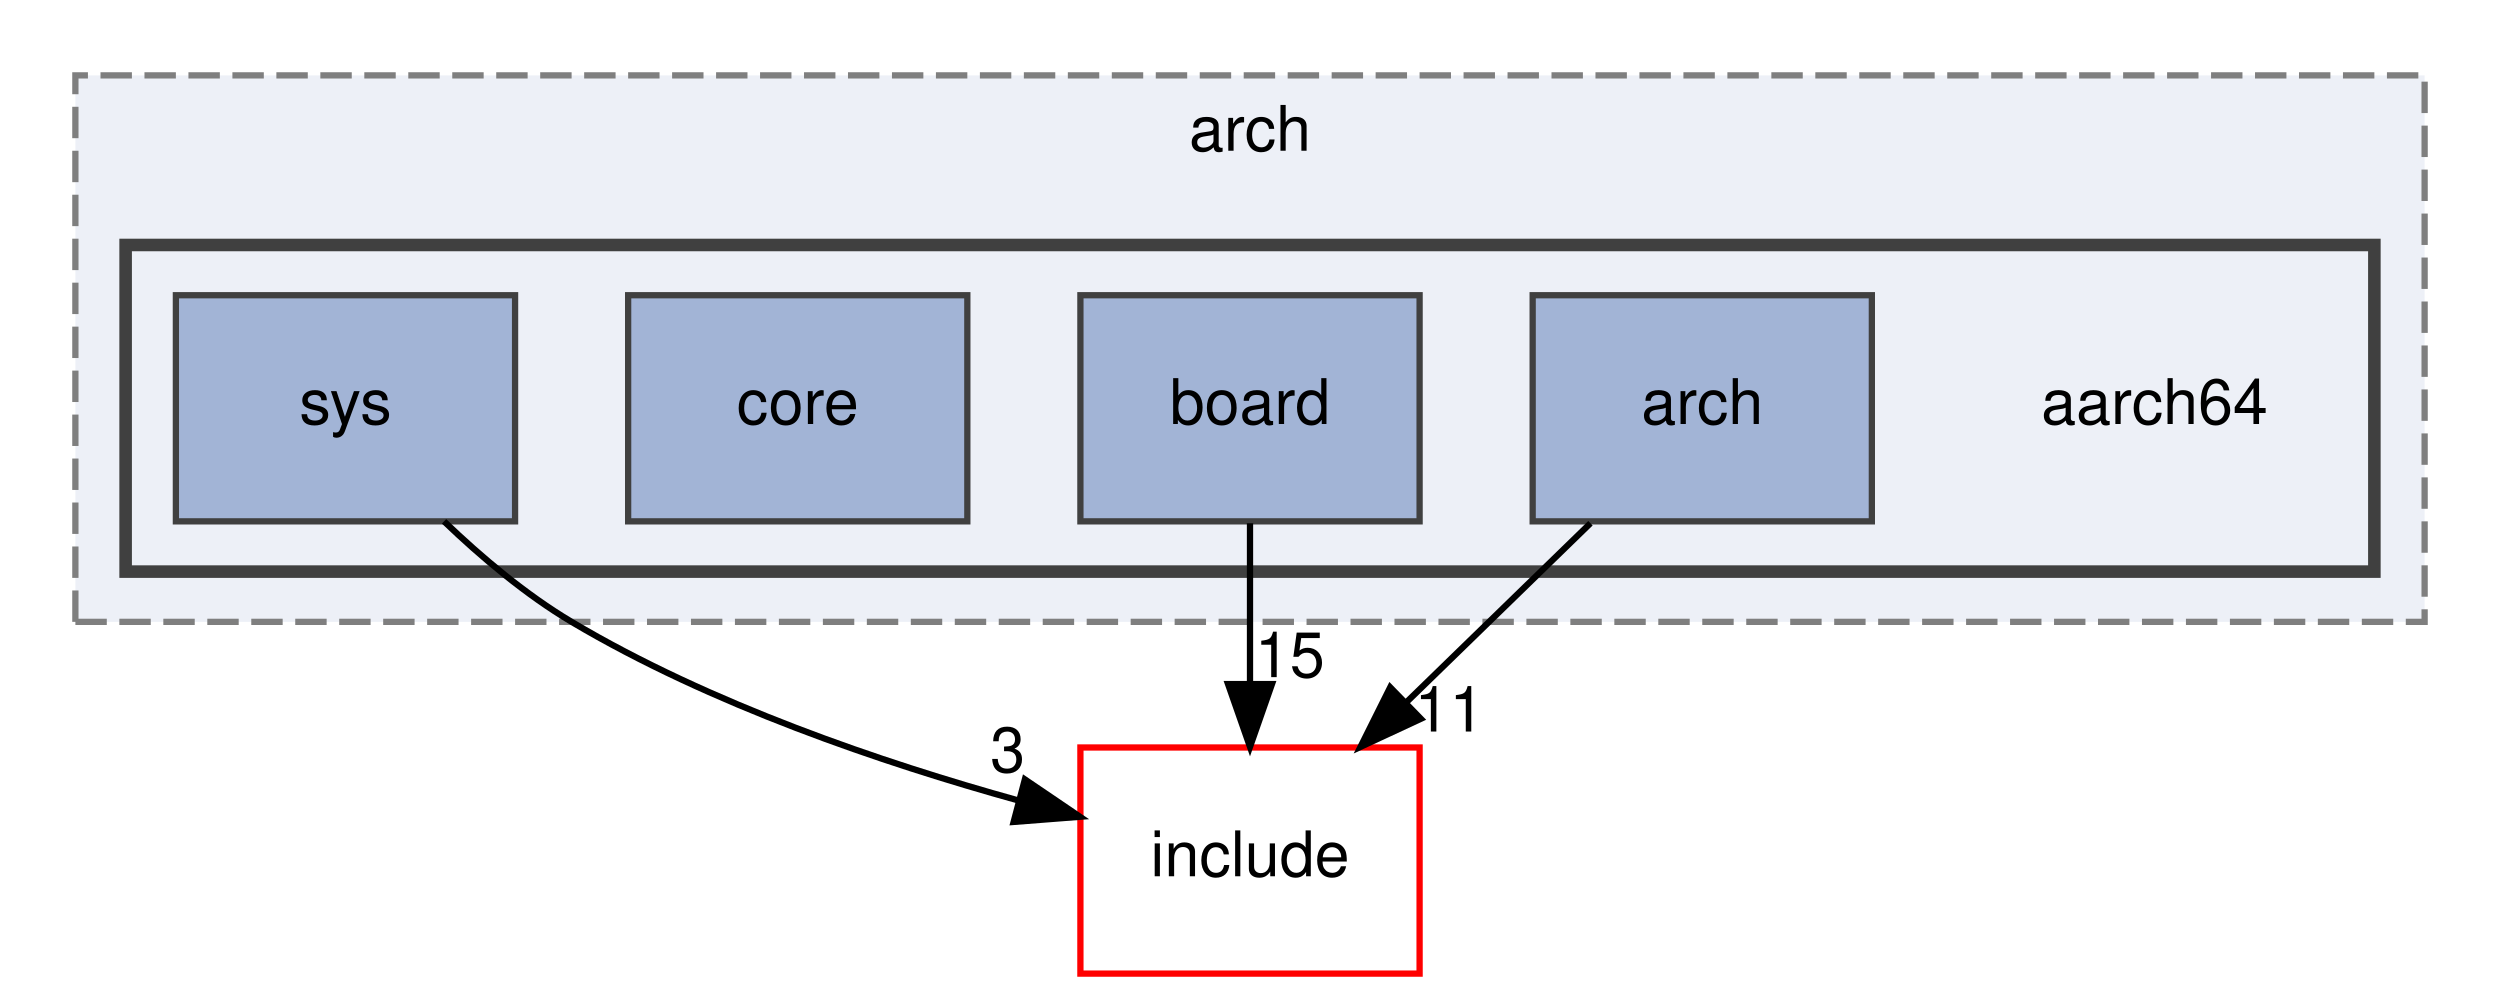
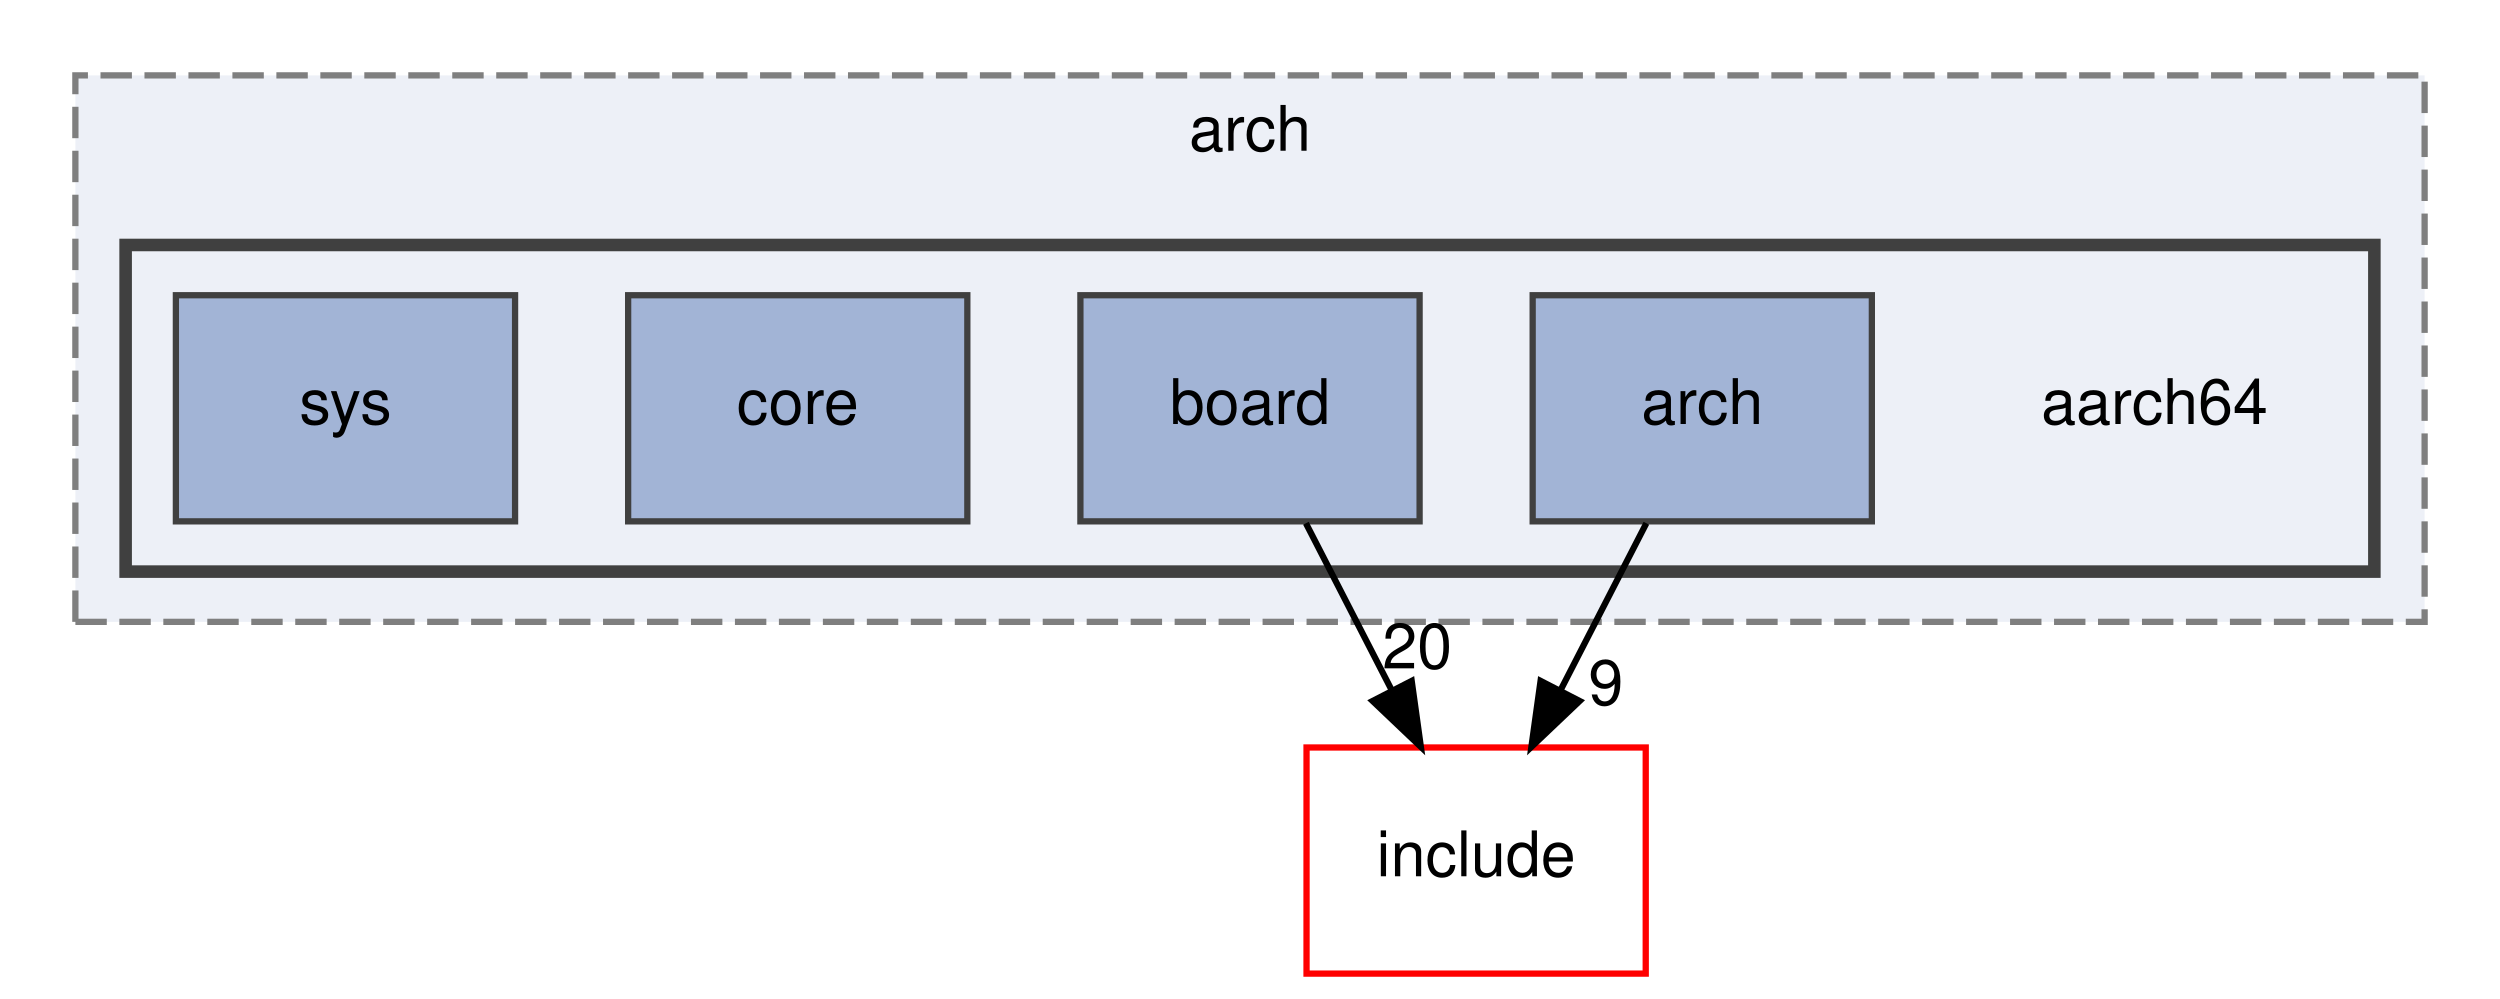
<svg xmlns="http://www.w3.org/2000/svg" xmlns:xlink="http://www.w3.org/1999/xlink" width="398pt" height="159pt" viewBox="0.00 0.00 398.00 159.00">
  <g id="graph0" class="graph" transform="scale(1 1) rotate(0) translate(4 155)">
    <g id="clust1" class="cluster">
      <g id="a_clust1">
        <a xlink:href="dir_76e3dd4d2fa719e8d3b096e9aa563982.html" target="_top" xlink:title="arch">
          <polygon fill="#edf0f7" stroke="#7f7f7f" stroke-dasharray="5,2" points="8,-56 8,-143 382,-143 382,-56 8,-56" />
          <text text-anchor="middle" x="195" y="-131" font-family="Helvetica,sans-Serif" font-size="10.00">arch</text>
        </a>
      </g>
    </g>
    <g id="clust2" class="cluster">
      <g id="a_clust2">
        <a xlink:href="dir_0acad8e611f5f3679e26f7f6ddf45d1c.html" target="_top">
          <polygon fill="#edf0f7" stroke="#404040" stroke-width="2" points="16,-64 16,-116 374,-116 374,-64 16,-64" />
        </a>
      </g>
    </g>
    <g id="node1" class="node">
      <text text-anchor="middle" x="339" y="-87.5" font-family="Helvetica,sans-Serif" font-size="10.00">aarch64</text>
    </g>
    <g id="node2" class="node">
      <g id="a_node2">
        <a xlink:href="dir_922e4240191c9342efc227a45e56af96.html" target="_top" xlink:title="arch">
          <polygon fill="#a2b4d6" stroke="#404040" points="294,-108 240,-108 240,-72 294,-72 294,-108" />
          <text text-anchor="middle" x="267" y="-87.5" font-family="Helvetica,sans-Serif" font-size="10.00">arch</text>
        </a>
      </g>
    </g>
    <g id="node6" class="node">
      <g id="a_node6">
        <a xlink:href="dir_d44c64559bbebec7f509842c48db8b23.html" target="_top" xlink:title="include">
-           <polygon fill="none" stroke="red" points="222,-36 168,-36 168,0 222,0 222,-36" />
-           <text text-anchor="middle" x="195" y="-15.5" font-family="Helvetica,sans-Serif" font-size="10.00">include</text>
+           <polygon fill="none" stroke="red" points="258,-36 204,-36 204,0 258,0 258,-36" />
+           <text text-anchor="middle" x="231" y="-15.5" font-family="Helvetica,sans-Serif" font-size="10.00">include</text>
        </a>
      </g>
    </g>
    <g id="edge1" class="edge">
-       <path fill="none" stroke="black" d="M249.2,-71.7C240.4,-63.14 229.62,-52.66 220,-43.3" />
-       <polygon fill="black" stroke="black" points="222.2,-40.57 212.59,-36.1 217.32,-45.58 222.2,-40.57" />
+       <path fill="none" stroke="black" d="M258.1,-71.7C254,-63.73 249.05,-54.1 244.51,-45.26" />
+       <polygon fill="black" stroke="black" points="247.48,-43.4 239.8,-36.1 241.26,-46.6 247.48,-43.4" />
      <g id="a_edge1-headlabel">
-         <a xlink:href="dir_000007_000042.html" target="_top" xlink:title="11">
-           <text text-anchor="middle" x="226.76" y="-38.54" font-family="Helvetica,sans-Serif" font-size="10.00">11</text>
+         <a xlink:href="dir_000007_000042.html" target="_top" xlink:title="9">
+           <text text-anchor="middle" x="251.65" y="-42.79" font-family="Helvetica,sans-Serif" font-size="10.00">9</text>
        </a>
      </g>
    </g>
    <g id="node3" class="node">
      <g id="a_node3">
        <a xlink:href="dir_b30df4826c7011c0e76e14e84665bb61.html" target="_top" xlink:title="board">
          <polygon fill="#a2b4d6" stroke="#404040" points="222,-108 168,-108 168,-72 222,-72 222,-108" />
          <text text-anchor="middle" x="195" y="-87.5" font-family="Helvetica,sans-Serif" font-size="10.00">board</text>
        </a>
      </g>
    </g>
    <g id="edge2" class="edge">
-       <path fill="none" stroke="black" d="M195,-71.7C195,-63.98 195,-54.71 195,-46.11" />
-       <polygon fill="black" stroke="black" points="198.5,-46.1 195,-36.1 191.5,-46.1 198.5,-46.1" />
+       <path fill="none" stroke="black" d="M203.9,-71.7C208,-63.73 212.95,-54.1 217.49,-45.26" />
+       <polygon fill="black" stroke="black" points="220.74,-46.6 222.2,-36.1 214.52,-43.4 220.74,-46.6" />
      <g id="a_edge2-headlabel">
-         <a xlink:href="dir_000017_000042.html" target="_top" xlink:title="15">
-           <text text-anchor="middle" x="201.34" y="-47.2" font-family="Helvetica,sans-Serif" font-size="10.00">15</text>
+         <a xlink:href="dir_000017_000042.html" target="_top" xlink:title="20">
+           <text text-anchor="middle" x="221.62" y="-48.59" font-family="Helvetica,sans-Serif" font-size="10.00">20</text>
        </a>
      </g>
    </g>
    <g id="node4" class="node">
      <g id="a_node4">
        <a xlink:href="dir_c99d3106865f5fbeed45a494138d8e38.html" target="_top" xlink:title="core">
          <polygon fill="#a2b4d6" stroke="#404040" points="150,-108 96,-108 96,-72 150,-72 150,-108" />
          <text text-anchor="middle" x="123" y="-87.5" font-family="Helvetica,sans-Serif" font-size="10.00">core</text>
        </a>
      </g>
    </g>
    <g id="node5" class="node">
      <g id="a_node5">
        <a xlink:href="dir_0f827869332299a842b5a35094de2ac5.html" target="_top" xlink:title="sys">
          <polygon fill="#a2b4d6" stroke="#404040" points="78,-108 24,-108 24,-72 78,-72 78,-108" />
          <text text-anchor="middle" x="51" y="-87.5" font-family="Helvetica,sans-Serif" font-size="10.00">sys</text>
        </a>
      </g>
    </g>
-     <g id="edge3" class="edge">
-       <path fill="none" stroke="black" d="M66.69,-72C72.62,-66.31 79.71,-60.33 87,-56 109.07,-42.89 136.44,-33.58 158.11,-27.57" />
-       <polygon fill="black" stroke="black" points="159.16,-30.92 167.93,-24.97 157.37,-24.15 159.16,-30.92" />
-       <g id="a_edge3-headlabel">
-         <a xlink:href="dir_000073_000042.html" target="_top" xlink:title="3">
-           <text text-anchor="middle" x="156.42" y="-32.08" font-family="Helvetica,sans-Serif" font-size="10.00">3</text>
-         </a>
-       </g>
-     </g>
  </g>
</svg>
